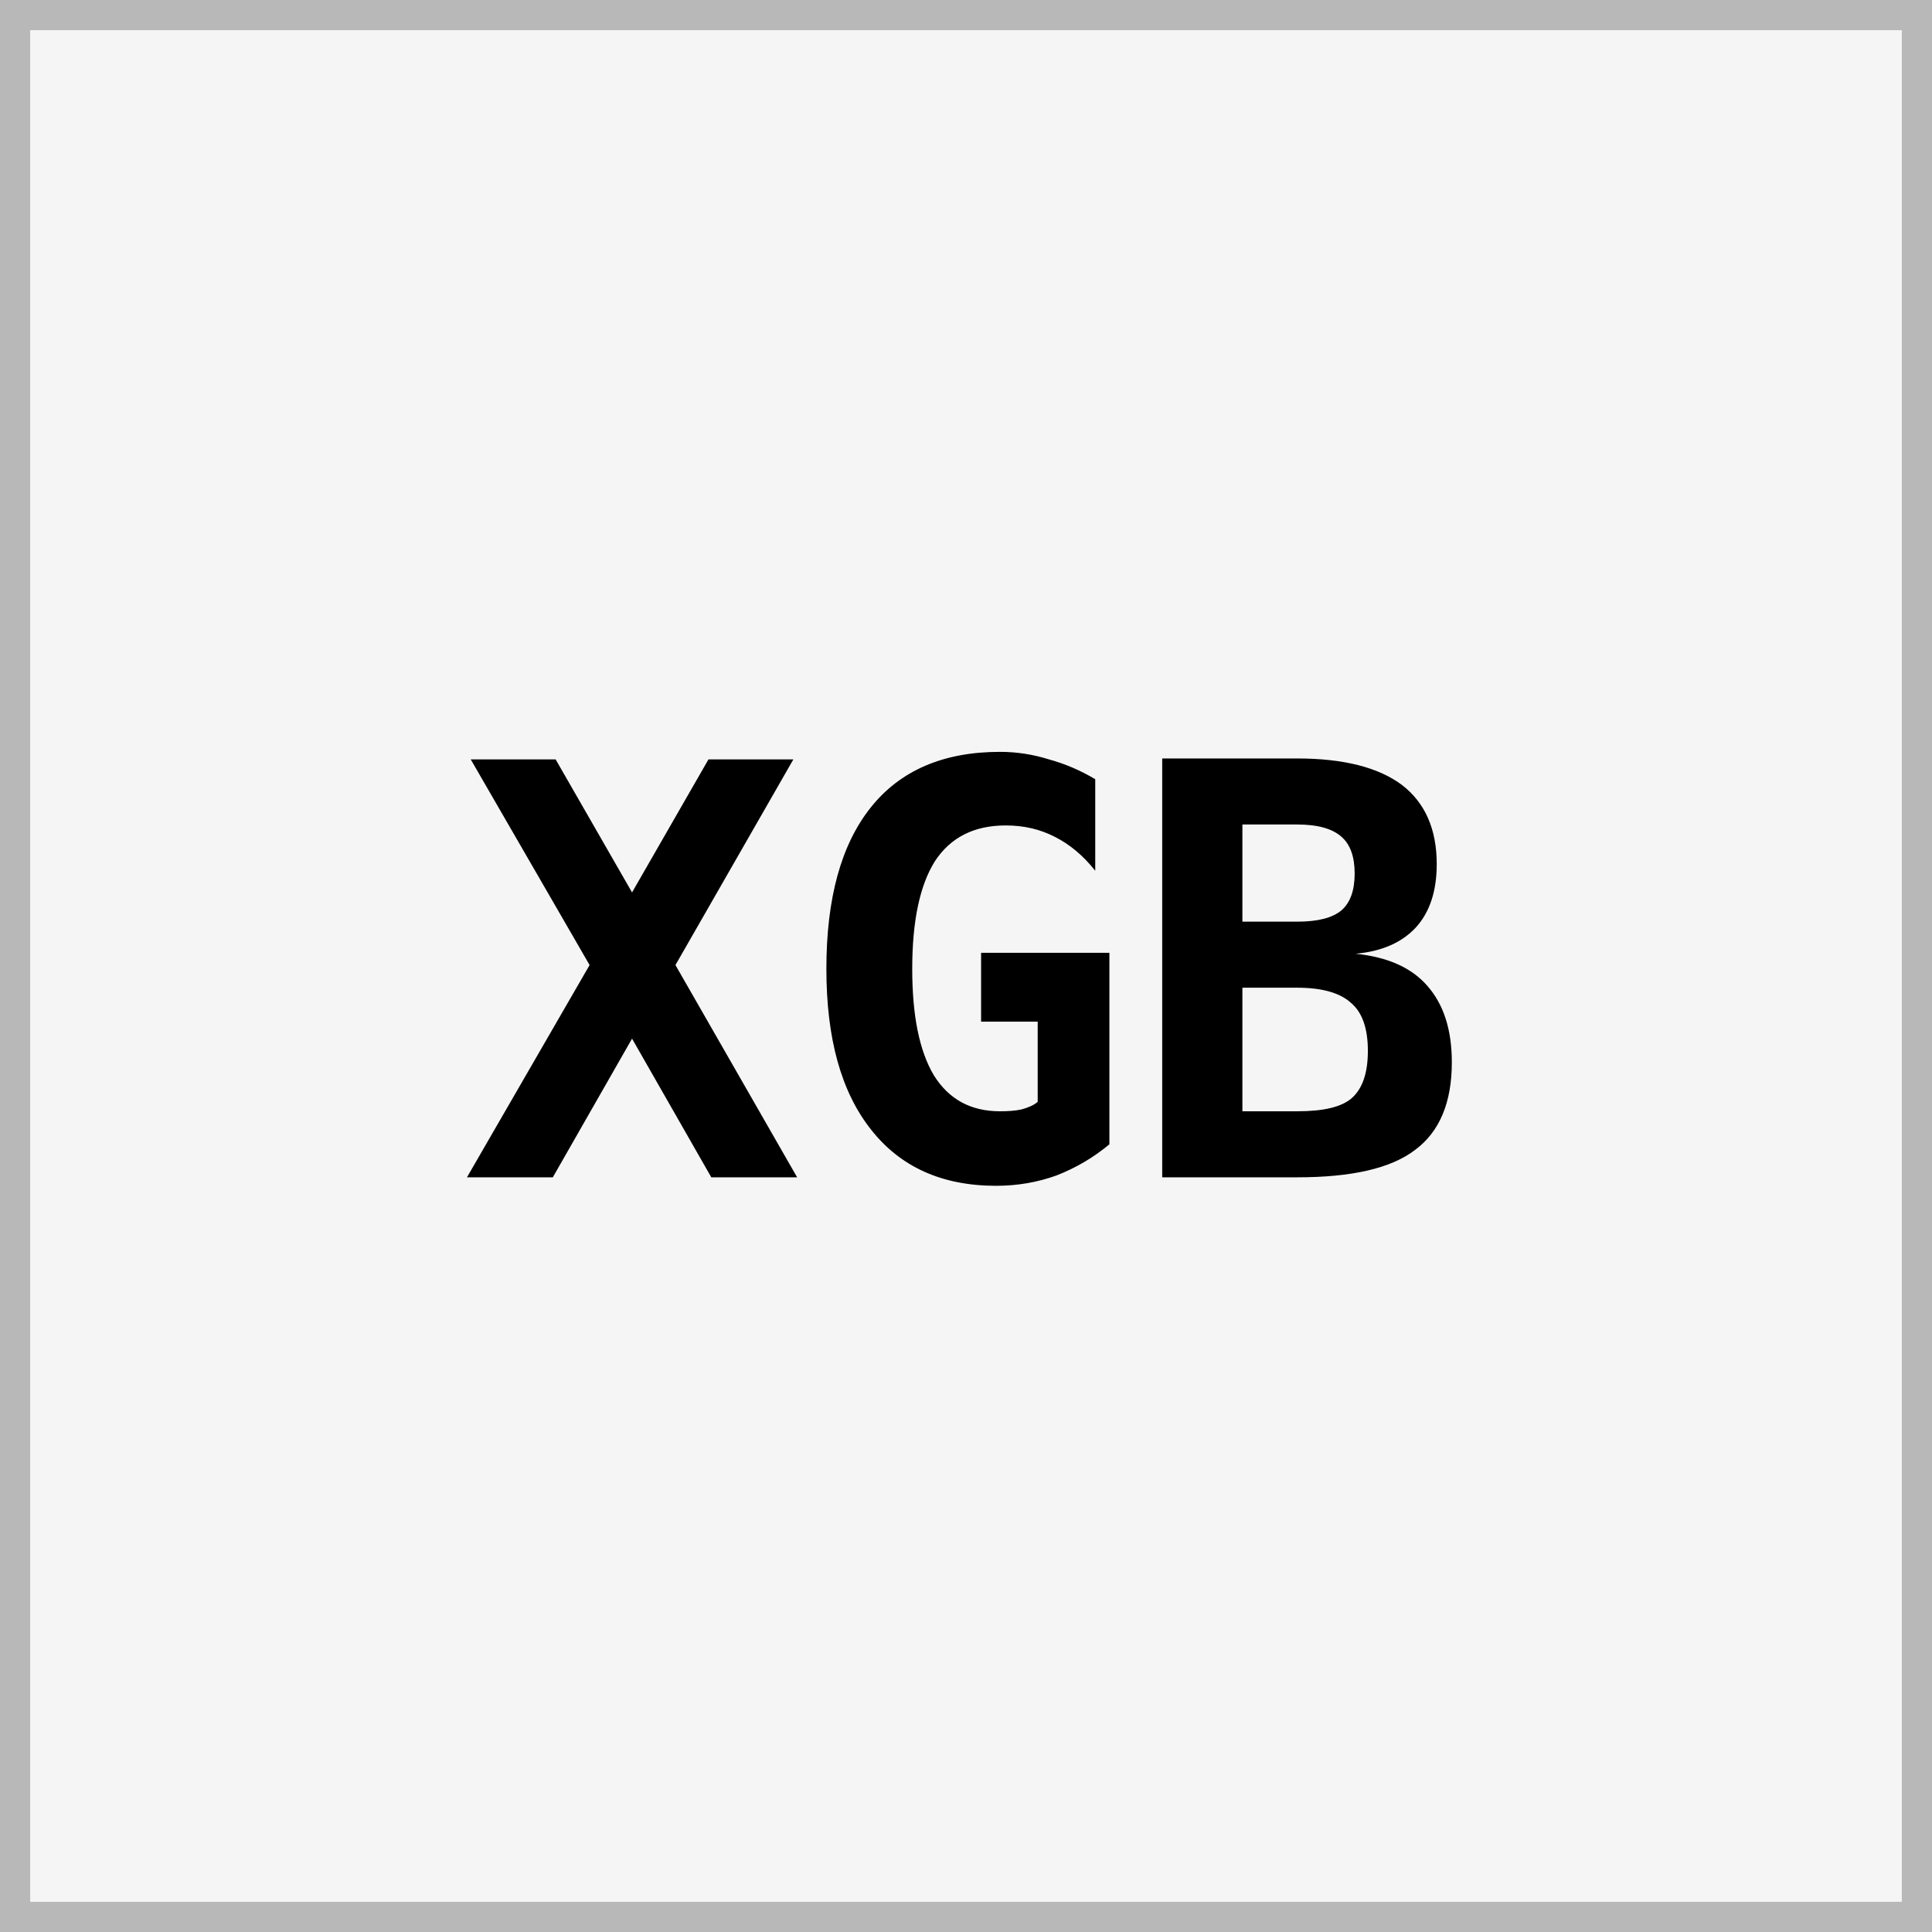
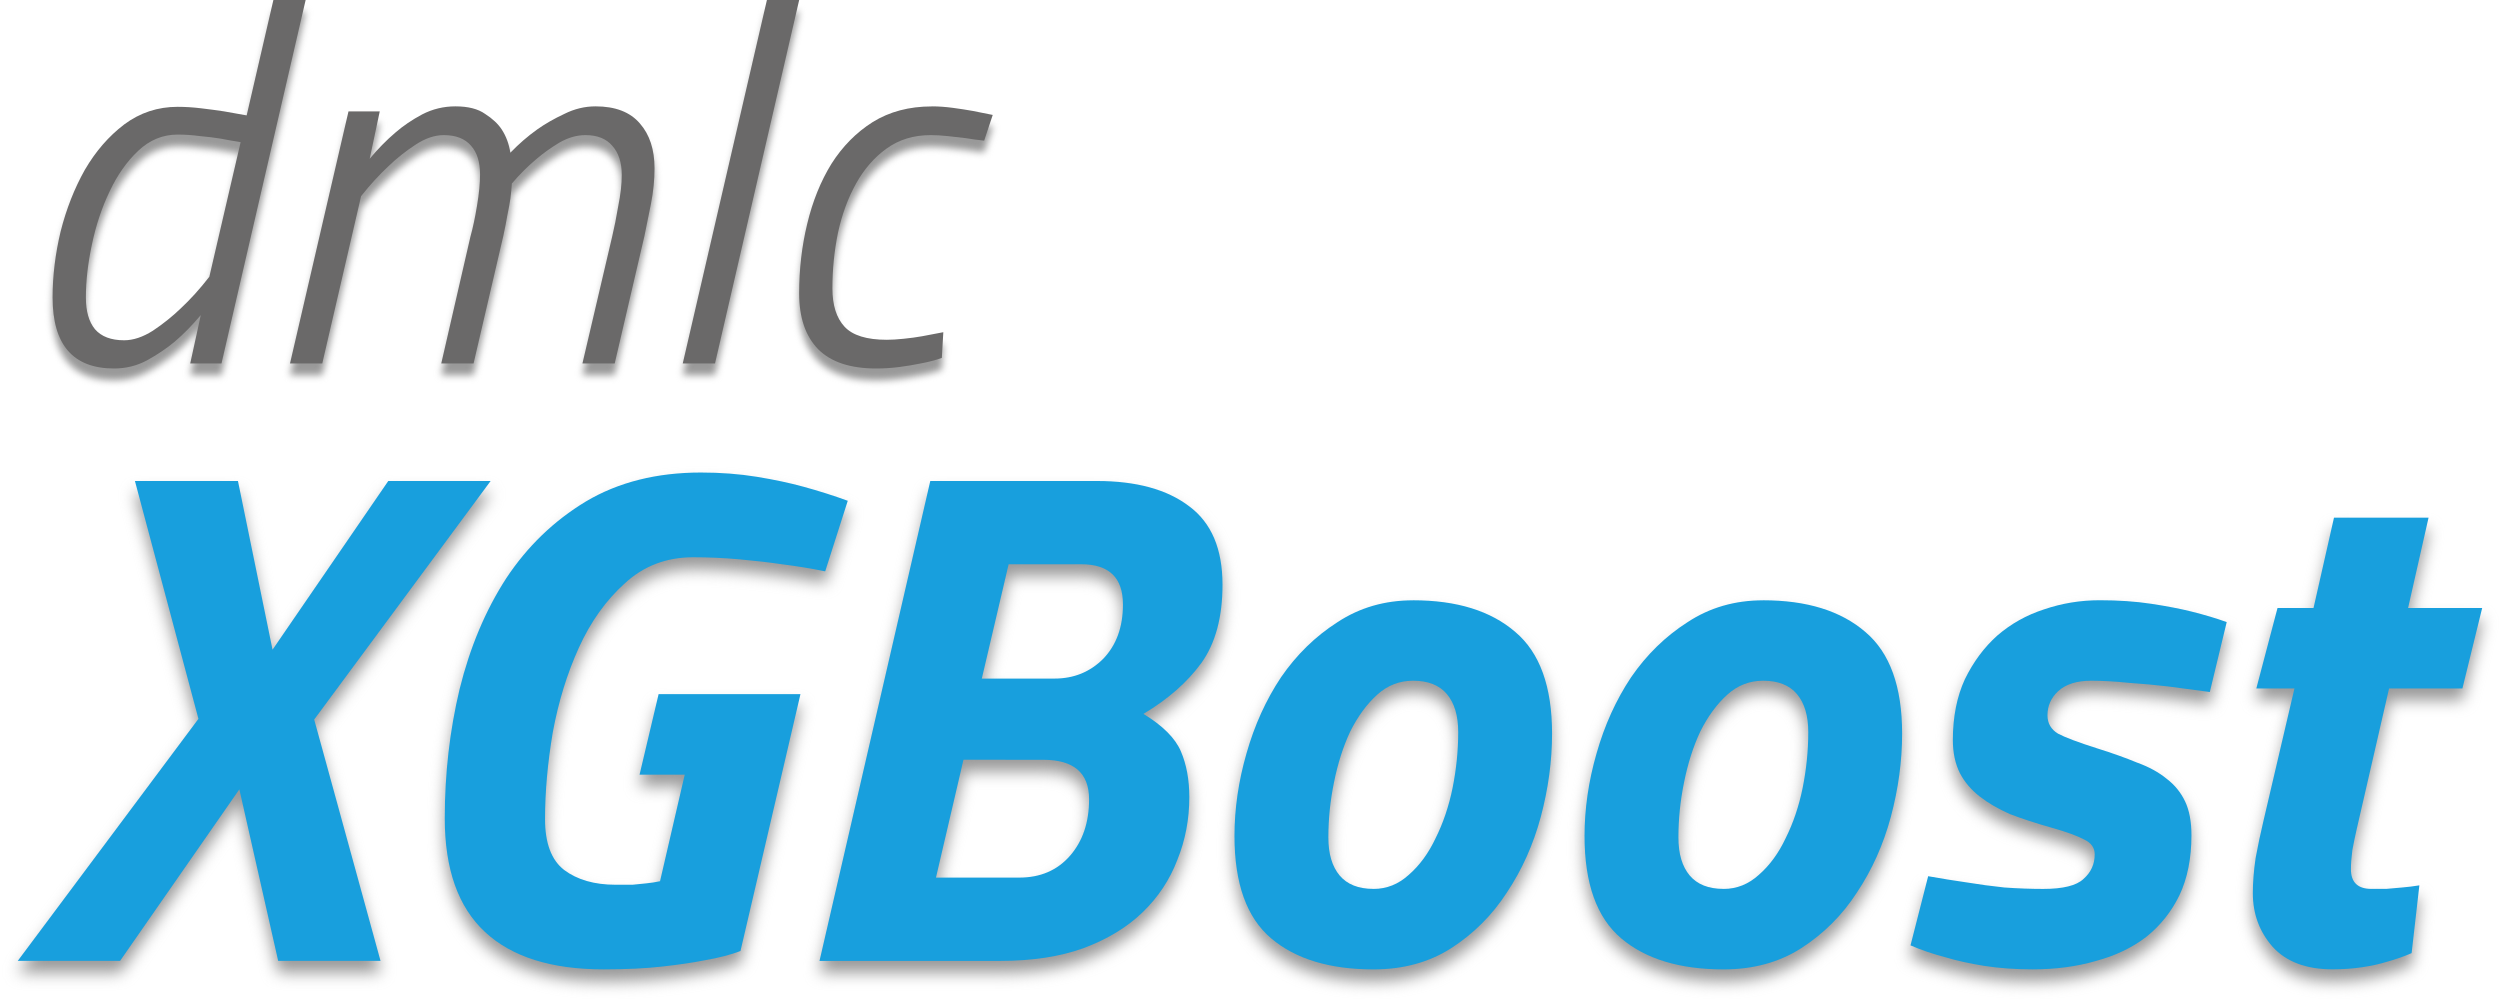
- <svg xmlns="http://www.w3.org/2000/svg" viewBox="0 0 32 32" width="32" height="32" fill="none">
-   <rect width="32" height="32" rx="0" fill="currentColor" fill-opacity="0.04" stroke="currentColor" stroke-opacity="0.25" stroke-width="1" />
-   <text x="16" y="19.5" text-anchor="middle" fill="currentColor" font-family="ui-monospace, SFMono-Regular, Menlo, Monaco, Consolas, monospace" font-size="9.5" font-weight="700" letter-spacing="-0.02em">XGB</text>
+ <svg xmlns="http://www.w3.org/2000/svg" width="69.981mm" height="27.96mm" viewBox="0 0 69.981 27.96" version="1.1" id="svg5">
+   <defs id="defs2">
+     <filter style="color-interpolation-filters:sRGB" id="filter7674" x="-0.007" y="-0.036" width="1.014" height="1.072">
+       <feGaussianBlur stdDeviation="0.207" id="feGaussianBlur7676" />
+     </filter>
+     <filter style="color-interpolation-filters:sRGB" id="filter1006" x="-0.01" y="-0.026" width="1.02" height="1.052">
+       <feGaussianBlur stdDeviation="0.111" id="feGaussianBlur1008" />
+     </filter>
+   </defs>
+   <g id="layer1" transform="translate(-45.79308,-69.64284)">
+     <g aria-label="dmlc" id="text113-8" style="font-size:14.111px;fill:#999999;stroke-width:0.265;filter:url(#filter1006);fill-opacity:1">
+       <path d="m 51.993,80.145 h -0.875 l 0.296,-1.355 q -0.353,0.423 -0.734,0.748 -0.339,0.282 -0.776,0.522 -0.423,0.226 -0.917,0.226 -1.722,0 -1.722,-1.99 0,-0.903 0.226,-1.849 0.24,-0.945 0.677,-1.722 0.452,-0.776 1.101,-1.27 0.663,-0.494 1.496,-0.494 0.325,0 0.663,0.042 0.353,0.042 0.635,0.085 0.325,0.056 0.635,0.113 l 0.748,-3.231 h 0.903 z m 0.536,-6.195 q -0.268,-0.042 -0.564,-0.099 -0.254,-0.042 -0.579,-0.071 -0.31,-0.042 -0.621,-0.042 -0.621,0 -1.101,0.452 -0.48,0.452 -0.804,1.143 -0.325,0.677 -0.494,1.482 -0.169,0.79 -0.169,1.482 0,0.579 0.254,0.889 0.268,0.31 0.818,0.31 0.381,0 0.804,-0.268 0.423,-0.282 0.776,-0.621 0.409,-0.381 0.804,-0.889 z" style="font-style:italic;font-weight:300;font-family:'Storia Sans';-inkscape-font-specification:'Storia Sans Light Italic';fill:#999999;fill-opacity:1" id="path9209" />
+       <path d="m 58.145,80.145 0.818,-3.556 q 0.099,-0.353 0.183,-0.861 0.085,-0.508 0.085,-0.875 0,-0.522 -0.254,-0.804 -0.254,-0.296 -0.762,-0.296 -0.381,0 -0.79,0.268 -0.409,0.268 -0.748,0.593 -0.395,0.367 -0.776,0.847 l -1.087,4.685 h -0.903 l 1.637,-7.056 h 0.875 l -0.282,1.326 q 0.339,-0.409 0.72,-0.734 0.325,-0.282 0.748,-0.508 0.437,-0.226 0.931,-0.226 0.536,0 0.833,0.212 0.31,0.198 0.466,0.437 0.183,0.282 0.24,0.649 0.353,-0.367 0.748,-0.649 0.339,-0.24 0.762,-0.437 0.423,-0.212 0.875,-0.212 0.833,0 1.242,0.48 0.409,0.466 0.409,1.256 0,0.48 -0.099,0.988 -0.099,0.494 -0.183,0.903 l -0.833,3.57 h -0.903 l 0.833,-3.556 q 0.085,-0.353 0.169,-0.847 0.099,-0.494 0.099,-0.875 0,-0.522 -0.268,-0.818 -0.254,-0.296 -0.748,-0.296 -0.367,0 -0.734,0.212 -0.353,0.212 -0.649,0.466 -0.353,0.296 -0.677,0.677 -0.014,0.198 -0.042,0.423 -0.028,0.198 -0.085,0.466 -0.042,0.254 -0.113,0.579 l -0.833,3.57 z" style="font-style:italic;font-weight:300;font-family:'Storia Sans';-inkscape-font-specification:'Storia Sans Light Italic';fill:#999999;fill-opacity:1" id="path9211" />
+       <path d="m 67.261,69.971 h 0.903 L 65.808,80.145 h -0.903 z" style="font-style:italic;font-weight:300;font-family:'Storia Sans';-inkscape-font-specification:'Storia Sans Light Italic';fill:#999999;fill-opacity:1" id="path9213" />
+       <path d="m 71.875,72.948 q 0.282,0 0.593,0.042 0.31,0.042 0.55,0.085 0.282,0.056 0.564,0.113 l -0.24,0.72 q -0.268,-0.028 -0.522,-0.071 -0.226,-0.028 -0.494,-0.056 -0.254,-0.028 -0.48,-0.028 -0.72,0 -1.242,0.381 -0.508,0.367 -0.847,0.974 -0.339,0.607 -0.508,1.383 -0.155,0.762 -0.155,1.552 0,0.706 0.339,1.072 0.339,0.367 1.185,0.367 0.198,0 0.466,-0.028 0.282,-0.028 0.522,-0.071 0.282,-0.056 0.593,-0.113 l -0.042,0.72 q -0.282,0.099 -0.593,0.155 -0.268,0.056 -0.593,0.099 -0.325,0.042 -0.649,0.042 -1.087,0 -1.623,-0.536 -0.536,-0.55 -0.536,-1.566 0,-1.016 0.226,-1.947 0.226,-0.945 0.677,-1.679 0.466,-0.734 1.157,-1.171 0.706,-0.437 1.651,-0.437 z" style="font-style:italic;font-weight:300;font-family:'Storia Sans';-inkscape-font-specification:'Storia Sans Light Italic';fill:#999999;fill-opacity:1" id="path9215" />
+     </g>
+     <g aria-label="XGBoost" id="text167-5" style="font-size:19.756px;fill:#999999;stroke-width:0.265;filter:url(#filter7674);fill-opacity:1">
+       <path d="m 53.422,88.156 3.24,-4.722 h 2.865 l -4.939,6.677 1.857,6.756 h -2.865 l -1.087,-4.801 -3.339,4.801 h -2.865 l 5.057,-6.776 -1.778,-6.658 h 2.884 z" style="font-style:italic;font-weight:800;font-family:'Storia Sans';-inkscape-font-specification:'Storia Sans Ultra-Bold Italic';fill:#999999;fill-opacity:1" id="path9194" />
+       <path d="m 64.229,89.401 h 3.971 l -1.679,7.191 q -0.415,0.158 -0.988,0.257 -0.494,0.099 -1.205,0.178 -0.691,0.079 -1.64,0.079 -2.193,0 -3.319,-1.047 -1.126,-1.047 -1.126,-3.181 0,-1.877 0.415,-3.615 0.435,-1.758 1.304,-3.102 0.889,-1.343 2.232,-2.153 1.363,-0.81 3.22,-0.81 0.83,0 1.561,0.119 0.731,0.119 1.304,0.277 0.652,0.178 1.245,0.395 l -0.632,1.976 q -0.573,-0.119 -1.205,-0.198 -0.533,-0.079 -1.185,-0.138 -0.652,-0.059 -1.304,-0.059 -1.126,0 -1.916,0.731 -0.79,0.711 -1.284,1.798 -0.494,1.087 -0.731,2.371 -0.217,1.284 -0.217,2.43 0,1.008 0.533,1.422 0.553,0.415 1.442,0.415 0.257,0 0.474,0 0.217,-0.02 0.395,-0.04 0.198,-0.02 0.375,-0.059 l 0.691,-2.983 h -1.264 z" style="font-style:italic;font-weight:800;font-family:'Storia Sans';-inkscape-font-specification:'Storia Sans Ultra-Bold Italic';fill:#999999;fill-opacity:1" id="path9196" />
+       <path d="m 76.497,83.435 q 1.659,0 2.588,0.711 0.929,0.691 0.929,2.193 0,1.363 -0.593,2.193 -0.593,0.81 -1.62,1.422 0.81,0.494 1.047,1.047 0.237,0.553 0.237,1.284 0,0.929 -0.336,1.758 -0.316,0.83 -0.968,1.462 -0.652,0.632 -1.659,1.008 -0.988,0.356 -2.331,0.356 h -5.057 l 3.102,-13.434 z m -3.734,7.803 -0.77,3.299 h 2.331 q 0.889,0 1.422,-0.612 0.533,-0.612 0.533,-1.58 0,-1.106 -1.284,-1.106 z m 1.264,-5.472 -0.751,3.2 h 2.035 q 0.81,0 1.363,-0.553 0.553,-0.573 0.553,-1.521 0,-1.126 -1.166,-1.126 z" style="font-style:italic;font-weight:800;font-family:'Storia Sans';-inkscape-font-specification:'Storia Sans Ultra-Bold Italic';fill:#999999;fill-opacity:1" id="path9198" />
+       <path d="m 85.347,86.774 q 1.837,0 2.865,0.889 1.027,0.869 1.027,2.845 0,1.146 -0.316,2.331 -0.316,1.166 -0.948,2.114 -0.612,0.948 -1.561,1.561 -0.929,0.593 -2.173,0.593 -1.837,0 -2.865,-0.869 -1.027,-0.869 -1.027,-2.865 0,-1.146 0.336,-2.311 0.336,-1.185 0.968,-2.134 0.652,-0.948 1.58,-1.541 0.929,-0.612 2.114,-0.612 z m -1.106,8.08 q 0.553,0 0.988,-0.395 0.454,-0.395 0.751,-1.027 0.316,-0.632 0.474,-1.403 0.158,-0.79 0.158,-1.561 0,-0.691 -0.316,-1.067 -0.316,-0.375 -0.948,-0.375 -0.573,0 -1.008,0.395 -0.435,0.395 -0.751,1.027 -0.296,0.632 -0.454,1.422 -0.158,0.77 -0.158,1.541 0,0.691 0.316,1.067 0.316,0.375 0.948,0.375 z" style="font-style:italic;font-weight:800;font-family:'Storia Sans';-inkscape-font-specification:'Storia Sans Ultra-Bold Italic';fill:#999999;fill-opacity:1" id="path9200" />
+       <path d="m 95.146,86.774 q 1.837,0 2.865,0.889 1.027,0.869 1.027,2.845 0,1.146 -0.316,2.331 -0.316,1.166 -0.948,2.114 -0.612,0.948 -1.561,1.561 -0.929,0.593 -2.173,0.593 -1.837,0 -2.865,-0.869 -1.027,-0.869 -1.027,-2.865 0,-1.146 0.336,-2.311 0.336,-1.185 0.968,-2.134 0.652,-0.948 1.58,-1.541 0.929,-0.612 2.114,-0.612 z m -1.106,8.08 q 0.553,0 0.988,-0.395 0.454,-0.395 0.751,-1.027 0.316,-0.632 0.474,-1.403 0.158,-0.79 0.158,-1.561 0,-0.691 -0.316,-1.067 -0.316,-0.375 -0.948,-0.375 -0.573,0 -1.008,0.395 -0.435,0.395 -0.751,1.027 -0.296,0.632 -0.454,1.422 -0.158,0.77 -0.158,1.541 0,0.691 0.316,1.067 0.316,0.375 0.948,0.375 z" style="font-style:italic;font-weight:800;font-family:'Storia Sans';-inkscape-font-specification:'Storia Sans Ultra-Bold Italic';fill:#999999;fill-opacity:1" id="path9202" />
+       <path d="m 107.651,89.342 q -0.593,-0.079 -1.185,-0.158 -0.514,-0.059 -1.087,-0.099 -0.573,-0.059 -1.047,-0.059 -0.612,0 -0.929,0.296 -0.296,0.277 -0.296,0.672 0,0.336 0.296,0.514 0.296,0.158 1.106,0.415 0.632,0.198 1.106,0.395 0.494,0.178 0.83,0.454 0.336,0.257 0.514,0.632 0.178,0.375 0.178,0.948 0,0.968 -0.336,1.679 -0.336,0.691 -0.929,1.166 -0.593,0.454 -1.403,0.672 -0.81,0.237 -1.778,0.237 -0.731,0 -1.363,-0.099 -0.612,-0.099 -1.067,-0.237 -0.533,-0.138 -0.988,-0.336 l 0.494,-1.936 q 0.553,0.099 1.106,0.178 0.474,0.079 1.027,0.138 0.573,0.04 1.087,0.04 0.83,0 1.126,-0.277 0.316,-0.277 0.316,-0.691 0,-0.277 -0.296,-0.415 -0.296,-0.158 -0.929,-0.336 -0.632,-0.178 -1.146,-0.375 -0.494,-0.217 -0.849,-0.494 -0.356,-0.277 -0.553,-0.652 -0.198,-0.395 -0.198,-0.929 0,-0.968 0.336,-1.699 0.356,-0.731 0.909,-1.225 0.573,-0.494 1.304,-0.731 0.751,-0.257 1.561,-0.257 0.79,0 1.442,0.099 0.652,0.099 1.126,0.217 0.553,0.138 0.988,0.296 z" style="font-style:italic;font-weight:800;font-family:'Storia Sans';-inkscape-font-specification:'Storia Sans Ultra-Bold Italic';fill:#999999;fill-opacity:1" id="path9204" />
+       <path d="m 112.669,89.243 -0.909,3.951 q -0.059,0.257 -0.119,0.573 -0.04,0.316 -0.04,0.533 0,0.553 0.573,0.553 0.198,0 0.415,0 0.237,-0.02 0.454,-0.04 0.237,-0.02 0.474,-0.059 l -0.217,1.897 q -0.316,0.138 -0.672,0.237 -0.316,0.099 -0.711,0.158 -0.395,0.059 -0.83,0.059 -1.106,0 -1.679,-0.632 -0.553,-0.632 -0.553,-1.501 0,-0.454 0.079,-0.988 0.099,-0.533 0.217,-1.027 l 0.869,-3.714 h -1.067 l 0.593,-2.252 h 1.008 l 0.573,-2.529 h 2.647 l -0.573,2.529 h 2.074 l -0.553,2.252 z" style="font-style:italic;font-weight:800;font-family:'Storia Sans';-inkscape-font-specification:'Storia Sans Ultra-Bold Italic';fill:#999999;fill-opacity:1" id="path9206" />
+     </g>
+     <g aria-label="dmlc" id="text113" style="font-size:14.111px;stroke-width:0.265">
+       <path d="m 51.993,79.817 h -0.875 l 0.296,-1.355 q -0.353,0.423 -0.734,0.748 -0.339,0.282 -0.776,0.522 -0.423,0.226 -0.917,0.226 -1.722,0 -1.722,-1.99 0,-0.903 0.226,-1.849 0.24,-0.945 0.677,-1.722 0.452,-0.776 1.101,-1.27 0.663,-0.494 1.496,-0.494 0.325,0 0.663,0.042 0.353,0.042 0.635,0.085 0.325,0.056 0.635,0.113 l 0.748,-3.231 h 0.903 z m 0.536,-6.195 q -0.268,-0.042 -0.564,-0.099 -0.254,-0.042 -0.579,-0.071 -0.31,-0.042 -0.621,-0.042 -0.621,0 -1.101,0.452 -0.48,0.452 -0.804,1.143 -0.325,0.677 -0.494,1.482 -0.169,0.79 -0.169,1.482 0,0.579 0.254,0.889 0.268,0.31 0.818,0.31 0.381,0 0.804,-0.268 0.423,-0.282 0.776,-0.621 0.409,-0.381 0.804,-0.889 z" style="font-style:italic;font-weight:300;font-family:'Storia Sans';-inkscape-font-specification:'Storia Sans Light Italic';fill:#6a6969" id="path9185" />
+       <path d="m 58.145,79.817 0.818,-3.556 q 0.099,-0.353 0.183,-0.861 0.085,-0.508 0.085,-0.875 0,-0.522 -0.254,-0.804 -0.254,-0.296 -0.762,-0.296 -0.381,0 -0.79,0.268 -0.409,0.268 -0.748,0.593 -0.395,0.367 -0.776,0.847 l -1.087,4.685 h -0.903 l 1.637,-7.056 h 0.875 l -0.282,1.326 q 0.339,-0.409 0.72,-0.734 0.325,-0.282 0.748,-0.508 0.437,-0.226 0.931,-0.226 0.536,0 0.833,0.212 0.31,0.198 0.466,0.437 0.183,0.282 0.24,0.649 0.353,-0.367 0.748,-0.649 0.339,-0.24 0.762,-0.437 0.423,-0.212 0.875,-0.212 0.833,0 1.242,0.48 0.409,0.466 0.409,1.256 0,0.48 -0.099,0.988 -0.099,0.494 -0.183,0.903 l -0.833,3.57 h -0.903 l 0.833,-3.556 q 0.085,-0.353 0.169,-0.847 0.099,-0.494 0.099,-0.875 0,-0.522 -0.268,-0.818 -0.254,-0.296 -0.748,-0.296 -0.367,0 -0.734,0.212 -0.353,0.212 -0.649,0.466 -0.353,0.296 -0.677,0.677 -0.014,0.198 -0.042,0.423 -0.028,0.198 -0.085,0.466 -0.042,0.254 -0.113,0.579 l -0.833,3.57 z" style="font-style:italic;font-weight:300;font-family:'Storia Sans';-inkscape-font-specification:'Storia Sans Light Italic';fill:#6a6969" id="path9187" />
+       <path d="m 67.261,69.643 h 0.903 L 65.808,79.817 h -0.903 z" style="font-style:italic;font-weight:300;font-family:'Storia Sans';-inkscape-font-specification:'Storia Sans Light Italic';fill:#6a6969" id="path9189" />
+       <path d="m 71.875,72.62 q 0.282,0 0.593,0.042 0.31,0.042 0.55,0.085 0.282,0.056 0.564,0.113 l -0.24,0.72 q -0.268,-0.028 -0.522,-0.071 -0.226,-0.028 -0.494,-0.056 -0.254,-0.028 -0.48,-0.028 -0.72,0 -1.242,0.381 -0.508,0.367 -0.847,0.974 -0.339,0.607 -0.508,1.383 -0.155,0.762 -0.155,1.552 0,0.706 0.339,1.072 0.339,0.367 1.185,0.367 0.198,0 0.466,-0.028 0.282,-0.028 0.522,-0.071 0.282,-0.056 0.593,-0.113 l -0.042,0.72 q -0.282,0.099 -0.593,0.155 -0.268,0.056 -0.593,0.099 -0.325,0.042 -0.649,0.042 -1.087,0 -1.623,-0.536 -0.536,-0.55 -0.536,-1.566 0,-1.016 0.226,-1.947 0.226,-0.945 0.677,-1.679 0.466,-0.734 1.157,-1.171 0.706,-0.437 1.651,-0.437 z" style="font-style:italic;font-weight:300;font-family:'Storia Sans';-inkscape-font-specification:'Storia Sans Light Italic';fill:#6a6969" id="path9191" />
+     </g>
+     <g aria-label="XGBoost" id="text167" style="font-size:19.756px;stroke-width:0.265">
+       <path d="m 53.422,87.829 3.24,-4.722 h 2.865 l -4.939,6.677 1.857,6.756 h -2.865 l -1.087,-4.801 -3.339,4.801 H 46.29 L 51.348,89.765 49.57,83.107 h 2.884 z" style="font-style:italic;font-weight:800;font-family:'Storia Sans';-inkscape-font-specification:'Storia Sans Ultra-Bold Italic';fill:#189fdd" id="path9170" />
+       <path d="m 64.229,89.073 h 3.971 l -1.679,7.191 q -0.415,0.158 -0.988,0.257 -0.494,0.099 -1.205,0.178 -0.691,0.079 -1.64,0.079 -2.193,0 -3.319,-1.047 -1.126,-1.047 -1.126,-3.181 0,-1.877 0.415,-3.615 0.435,-1.758 1.304,-3.102 0.889,-1.343 2.232,-2.153 1.363,-0.81 3.22,-0.81 0.83,0 1.561,0.119 0.731,0.119 1.304,0.277 0.652,0.178 1.245,0.395 l -0.632,1.976 q -0.573,-0.119 -1.205,-0.198 -0.533,-0.079 -1.185,-0.138 -0.652,-0.059 -1.304,-0.059 -1.126,0 -1.916,0.731 -0.79,0.711 -1.284,1.798 -0.494,1.087 -0.731,2.371 -0.217,1.284 -0.217,2.43 0,1.008 0.533,1.422 0.553,0.415 1.442,0.415 0.257,0 0.474,0 0.217,-0.02 0.395,-0.04 0.198,-0.02 0.375,-0.059 l 0.691,-2.983 h -1.264 z" style="font-style:italic;font-weight:800;font-family:'Storia Sans';-inkscape-font-specification:'Storia Sans Ultra-Bold Italic';fill:#189fdd" id="path9172" />
+       <path d="m 76.497,83.107 q 1.659,0 2.588,0.711 0.929,0.691 0.929,2.193 0,1.363 -0.593,2.193 -0.593,0.81 -1.62,1.422 0.81,0.494 1.047,1.047 0.237,0.553 0.237,1.284 0,0.929 -0.336,1.758 -0.316,0.83 -0.968,1.462 -0.652,0.632 -1.659,1.008 -0.988,0.356 -2.331,0.356 H 68.733 L 71.834,83.107 Z m -3.734,7.803 -0.77,3.299 h 2.331 q 0.889,0 1.422,-0.612 0.533,-0.612 0.533,-1.58 0,-1.106 -1.284,-1.106 z m 1.264,-5.472 -0.751,3.2 h 2.035 q 0.81,0 1.363,-0.553 0.553,-0.573 0.553,-1.521 0,-1.126 -1.166,-1.126 z" style="font-style:italic;font-weight:800;font-family:'Storia Sans';-inkscape-font-specification:'Storia Sans Ultra-Bold Italic';fill:#189fdd" id="path9174" />
+       <path d="m 85.347,86.446 q 1.837,0 2.865,0.889 1.027,0.869 1.027,2.845 0,1.146 -0.316,2.331 -0.316,1.166 -0.948,2.114 -0.612,0.948 -1.561,1.561 -0.929,0.593 -2.173,0.593 -1.837,0 -2.865,-0.869 -1.027,-0.869 -1.027,-2.865 0,-1.146 0.336,-2.311 0.336,-1.185 0.968,-2.134 0.652,-0.948 1.58,-1.541 0.929,-0.612 2.114,-0.612 z m -1.106,8.08 q 0.553,0 0.988,-0.395 0.454,-0.395 0.751,-1.027 0.316,-0.632 0.474,-1.403 0.158,-0.79 0.158,-1.561 0,-0.691 -0.316,-1.067 -0.316,-0.375 -0.948,-0.375 -0.573,0 -1.008,0.395 -0.435,0.395 -0.751,1.027 -0.296,0.632 -0.454,1.422 -0.158,0.77 -0.158,1.541 0,0.691 0.316,1.067 0.316,0.375 0.948,0.375 z" style="font-style:italic;font-weight:800;font-family:'Storia Sans';-inkscape-font-specification:'Storia Sans Ultra-Bold Italic';fill:#189fdd" id="path9176" />
+       <path d="m 95.146,86.446 q 1.837,0 2.865,0.889 1.027,0.869 1.027,2.845 0,1.146 -0.316,2.331 -0.316,1.166 -0.948,2.114 -0.612,0.948 -1.561,1.561 -0.929,0.593 -2.173,0.593 -1.837,0 -2.865,-0.869 -1.027,-0.869 -1.027,-2.865 0,-1.146 0.336,-2.311 0.336,-1.185 0.968,-2.134 0.652,-0.948 1.58,-1.541 0.929,-0.612 2.114,-0.612 z m -1.106,8.08 q 0.553,0 0.988,-0.395 0.454,-0.395 0.751,-1.027 0.316,-0.632 0.474,-1.403 0.158,-0.79 0.158,-1.561 0,-0.691 -0.316,-1.067 -0.316,-0.375 -0.948,-0.375 -0.573,0 -1.008,0.395 -0.435,0.395 -0.751,1.027 -0.296,0.632 -0.454,1.422 -0.158,0.77 -0.158,1.541 0,0.691 0.316,1.067 0.316,0.375 0.948,0.375 z" style="font-style:italic;font-weight:800;font-family:'Storia Sans';-inkscape-font-specification:'Storia Sans Ultra-Bold Italic';fill:#189fdd" id="path9178" />
+       <path d="m 107.651,89.014 q -0.593,-0.079 -1.185,-0.158 -0.514,-0.059 -1.087,-0.099 -0.573,-0.059 -1.047,-0.059 -0.612,0 -0.929,0.296 -0.296,0.277 -0.296,0.672 0,0.336 0.296,0.514 0.296,0.158 1.106,0.415 0.632,0.198 1.106,0.395 0.494,0.178 0.83,0.454 0.336,0.257 0.514,0.632 0.178,0.375 0.178,0.948 0,0.968 -0.336,1.679 -0.336,0.691 -0.929,1.166 -0.593,0.454 -1.403,0.672 -0.81,0.237 -1.778,0.237 -0.731,0 -1.363,-0.099 -0.612,-0.099 -1.067,-0.237 -0.533,-0.138 -0.988,-0.336 l 0.494,-1.936 q 0.553,0.099 1.106,0.178 0.474,0.079 1.027,0.138 0.573,0.04 1.087,0.04 0.83,0 1.126,-0.277 0.316,-0.277 0.316,-0.691 0,-0.277 -0.296,-0.415 -0.296,-0.158 -0.929,-0.336 -0.632,-0.178 -1.146,-0.375 -0.494,-0.217 -0.849,-0.494 -0.356,-0.277 -0.553,-0.652 -0.198,-0.395 -0.198,-0.929 0,-0.968 0.336,-1.699 0.356,-0.731 0.909,-1.225 0.573,-0.494 1.304,-0.731 0.751,-0.257 1.561,-0.257 0.79,0 1.442,0.099 0.652,0.099 1.126,0.217 0.553,0.138 0.988,0.296 z" style="font-style:italic;font-weight:800;font-family:'Storia Sans';-inkscape-font-specification:'Storia Sans Ultra-Bold Italic';fill:#189fdd" id="path9180" />
+       <path d="m 112.669,88.915 -0.909,3.951 q -0.059,0.257 -0.119,0.573 -0.04,0.316 -0.04,0.533 0,0.553 0.573,0.553 0.198,0 0.415,0 0.237,-0.02 0.454,-0.04 0.237,-0.02 0.474,-0.059 l -0.217,1.897 q -0.316,0.138 -0.672,0.237 -0.316,0.099 -0.711,0.158 -0.395,0.059 -0.83,0.059 -1.106,0 -1.679,-0.632 -0.553,-0.632 -0.553,-1.501 0,-0.454 0.079,-0.988 0.099,-0.533 0.217,-1.027 l 0.869,-3.714 h -1.067 l 0.593,-2.252 h 1.008 l 0.573,-2.529 h 2.647 l -0.573,2.529 h 2.074 l -0.553,2.252 z" style="font-style:italic;font-weight:800;font-family:'Storia Sans';-inkscape-font-specification:'Storia Sans Ultra-Bold Italic';fill:#189fdd" id="path9182" />
+     </g>
+   </g>
</svg>
